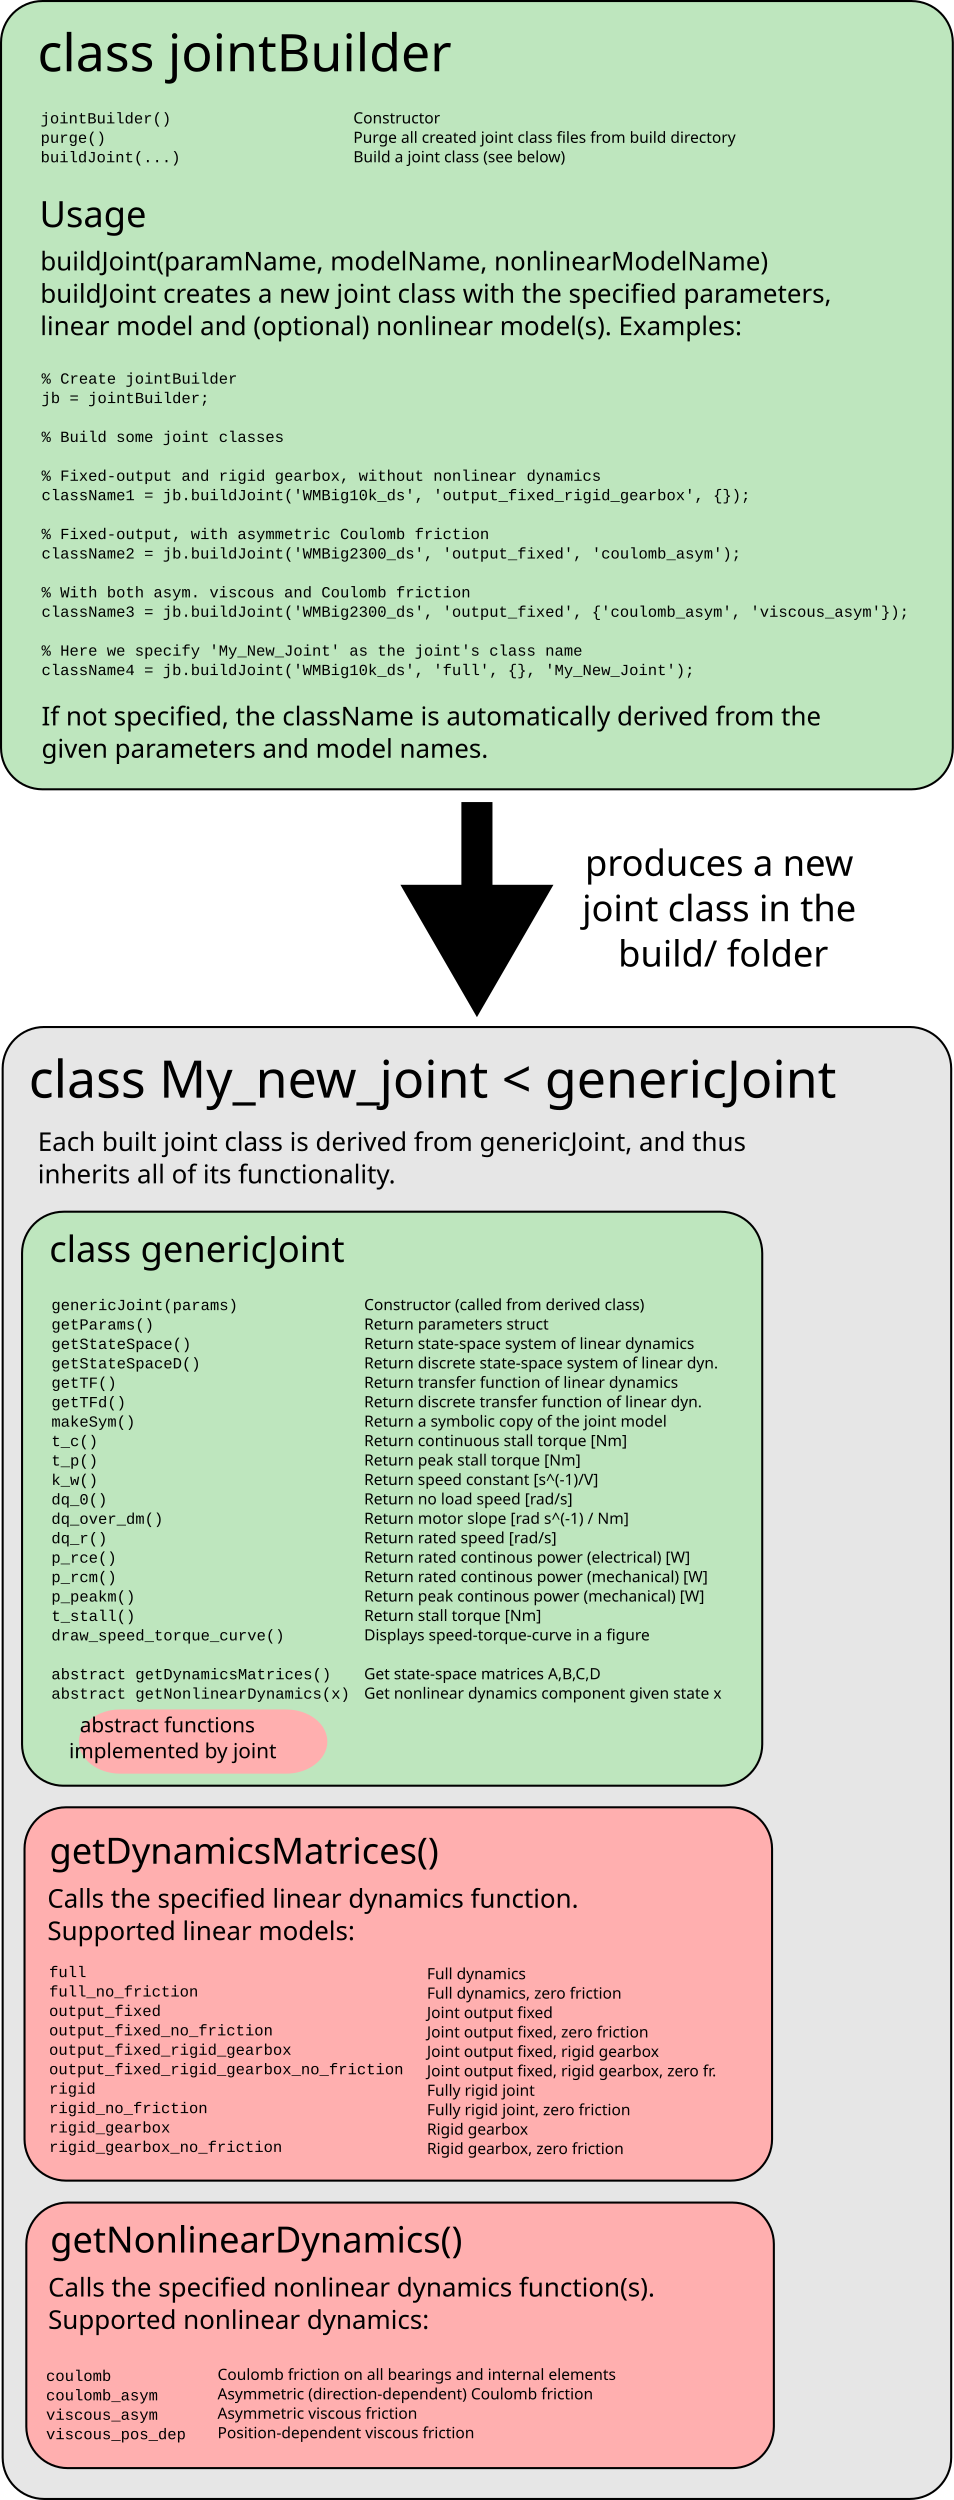
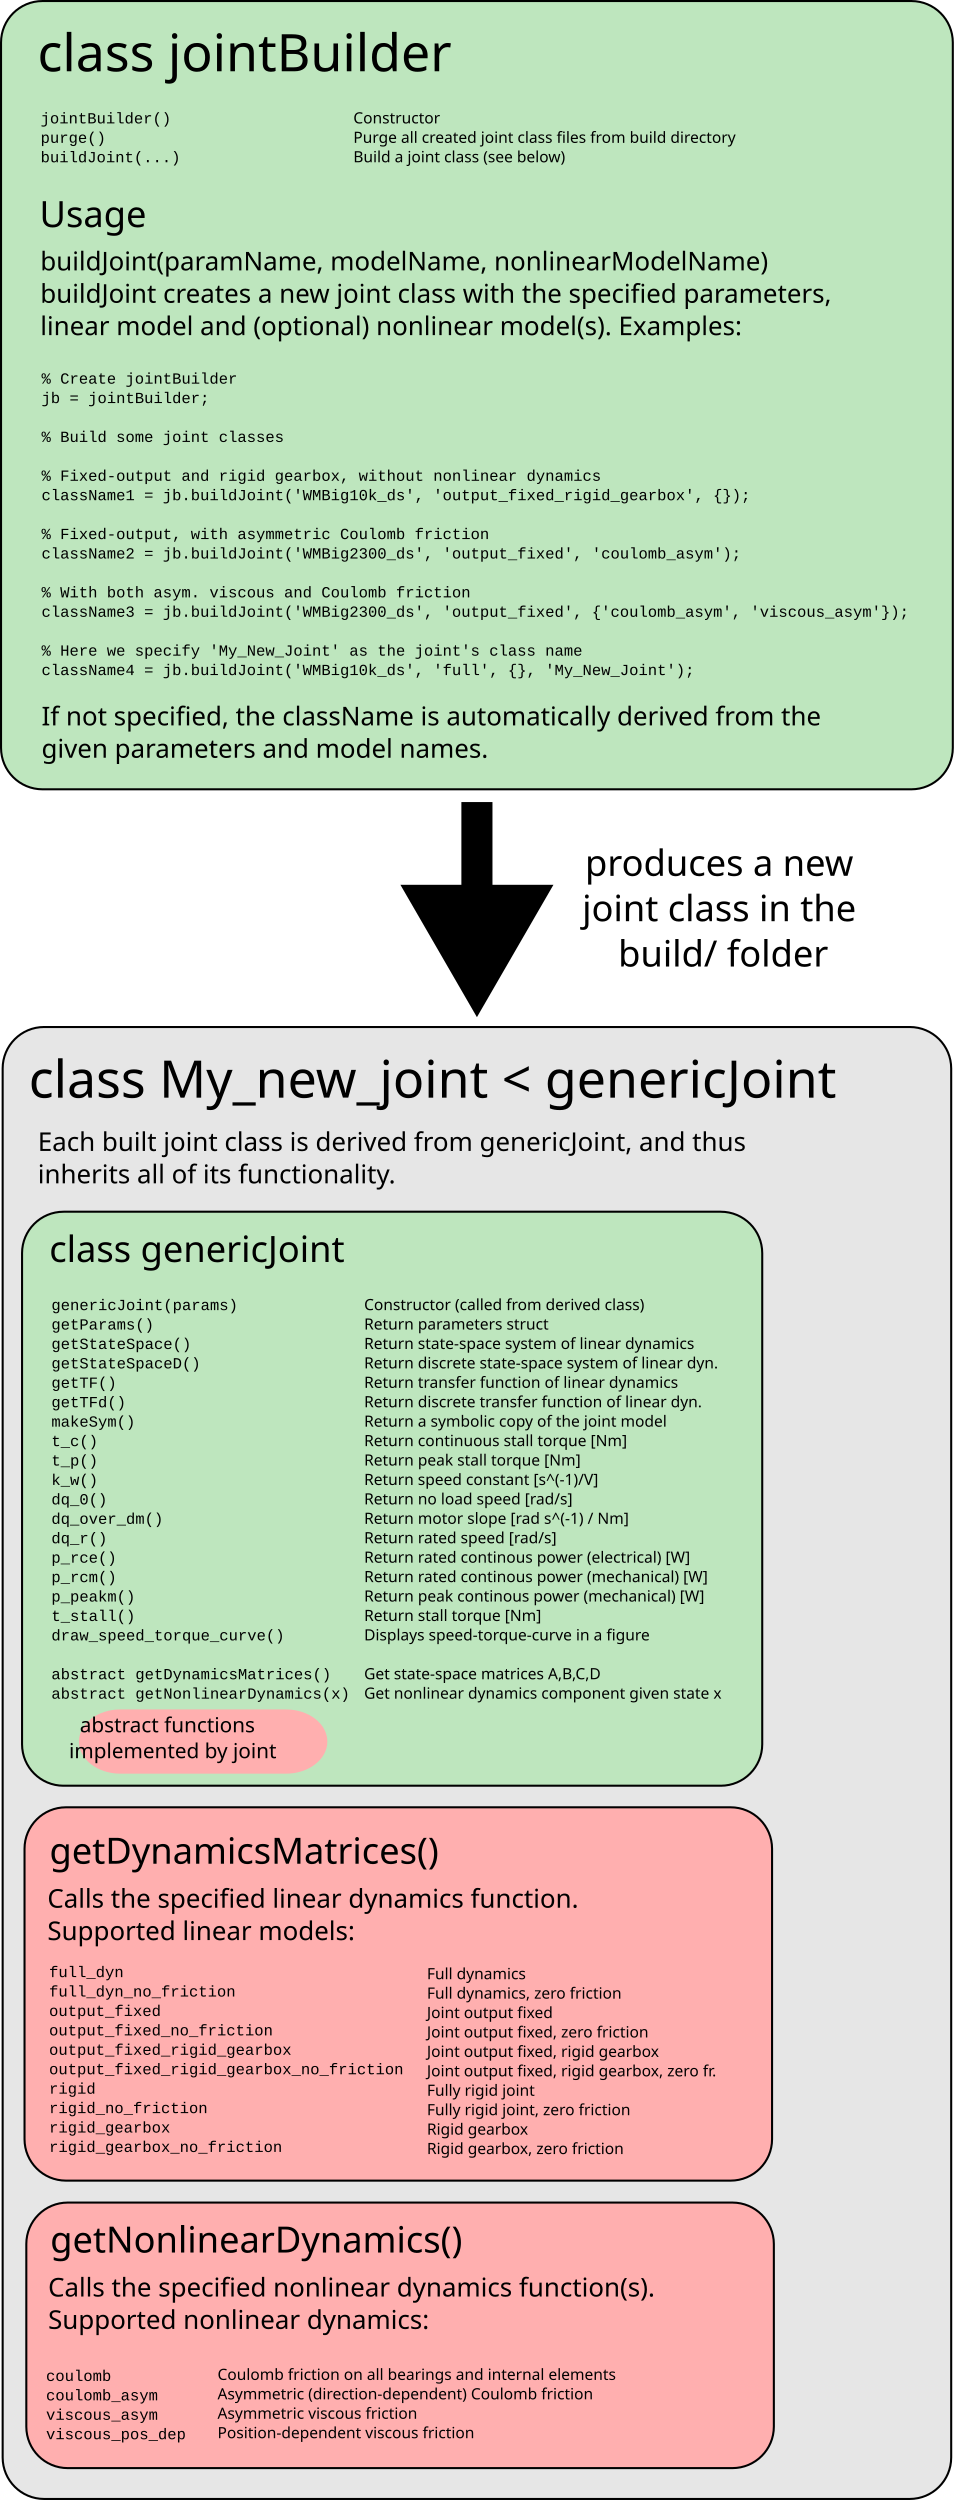
<svg xmlns="http://www.w3.org/2000/svg" width="129.9mm" height="340.463mm" viewBox="0 0 460.276 1206.363" id="svg2" version="1.1">
  <defs id="defs4">
    <marker style="overflow:visible" id="marker4872" refX="0" refY="0" orient="auto">
      <path transform="scale(0.4,0.4)" style="fill:#000000;fill-opacity:1;fill-rule:evenodd;stroke:#000000;stroke-width:1pt;stroke-opacity:1" d="m 5.77,0 -8.65,5 0,-10 8.65,5 z" id="path4874" />
    </marker>
    <marker orient="auto" refY="0" refX="0" id="TriangleOutM" style="overflow:visible">
      <path id="path4481" d="m 5.77,0 -8.65,5 0,-10 8.65,5 z" style="fill:#000000;fill-opacity:1;fill-rule:evenodd;stroke:#000000;stroke-width:1pt;stroke-opacity:1" transform="scale(0.4,0.4)" />
    </marker>
    <marker orient="auto" refY="0" refX="0" id="TriangleOutL" style="overflow:visible">
      <path id="path4478" d="m 5.77,0 -8.65,5 0,-10 8.65,5 z" style="fill:#000000;fill-opacity:1;fill-rule:evenodd;stroke:#000000;stroke-width:1pt;stroke-opacity:1" transform="scale(0.8,0.8)" />
    </marker>
    <marker orient="auto" refY="0" refX="0" id="Arrow2Lend" style="overflow:visible">
      <path id="path4357" style="fill:#000000;fill-opacity:1;fill-rule:evenodd;stroke:#000000;stroke-width:0.625;stroke-linejoin:round;stroke-opacity:1" d="M 8.719,4.034 -2.207,0.016 8.719,-4.002 c -1.745,2.372 -1.735,5.617 -6e-7,8.035 z" transform="matrix(-1.1,0,0,-1.1,-1.1,0)" />
    </marker>
    <marker orient="auto" refY="0" refX="0" id="Arrow1Mend" style="overflow:visible">
      <path id="path4345" d="M 0,0 5,-5 -12.5,0 5,5 0,0 Z" style="fill:#000000;fill-opacity:1;fill-rule:evenodd;stroke:#000000;stroke-width:1pt;stroke-opacity:1" transform="matrix(-0.4,0,0,-0.4,-4,0)" />
    </marker>
  </defs>
  <g id="layer1" transform="translate(803.2275,-141.7293)">
    <g id="g4297" transform="translate(-199.2935,87.06236)">
      <rect transform="scale(1,-1)" ry="20" rx="20" y="-435.544" x="-603.434" height="380.377" width="459.276" id="rect4136-6-2" style="opacity:1;fill:#bee6be;fill-opacity:1;fill-rule:nonzero;stroke:#000000;stroke-width:1;stroke-miterlimit:4;stroke-dasharray:none;stroke-dashoffset:0;stroke-opacity:1" />
      <text id="text4260-7" y="89.054" x="-585.833" style="font-style:normal;font-weight:normal;font-size:30px;line-height:125%;font-family:Sans;letter-spacing:0px;word-spacing:0px;fill:#000000;fill-opacity:1;stroke:none;stroke-width:1px;stroke-linecap:butt;stroke-linejoin:miter;stroke-opacity:1" xml:space="preserve">
        <tspan y="89.054" x="-585.833" id="tspan4262-7" style="font-size:25px">class jointBuilder</tspan>
      </text>
      <text id="text4142-6" y="114.219" x="-584.348" style="font-style:normal;font-weight:normal;font-size:17.5px;line-height:125%;font-family:Sans;letter-spacing:0px;word-spacing:0px;fill:#000000;fill-opacity:1;stroke:none;stroke-width:1px;stroke-linecap:butt;stroke-linejoin:miter;stroke-opacity:1" xml:space="preserve">
        <tspan style="font-style:normal;font-variant:normal;font-weight:normal;font-stretch:normal;font-size:7.5px;font-family:'Liberation Mono';-inkscape-font-specification:'Liberation Mono'" id="tspan4182-9" y="114.219" x="-584.348">jointBuilder()</tspan>
        <tspan style="font-style:normal;font-variant:normal;font-weight:normal;font-stretch:normal;font-size:7.5px;font-family:'Liberation Mono';-inkscape-font-specification:'Liberation Mono'" y="123.594" x="-584.348" id="tspan7313">purge()</tspan>
        <tspan style="font-style:normal;font-variant:normal;font-weight:normal;font-stretch:normal;font-size:7.5px;font-family:'Liberation Mono';-inkscape-font-specification:'Liberation Mono'" y="132.969" x="-584.348" id="tspan7315">buildJoint(...)</tspan>
      </text>
      <text id="text4142-1-1" y="114.224" x="-433.441" style="font-style:normal;font-weight:normal;font-size:17.5px;line-height:125%;font-family:Sans;letter-spacing:0px;word-spacing:0px;fill:#000000;fill-opacity:1;stroke:none;stroke-width:1px;stroke-linecap:butt;stroke-linejoin:miter;stroke-opacity:1" xml:space="preserve">
        <tspan style="font-style:normal;font-variant:normal;font-weight:normal;font-stretch:normal;font-size:7.5px;font-family:Sans;-inkscape-font-specification:Sans" id="tspan4182-5-7" y="114.224" x="-433.441">Constructor</tspan>
        <tspan style="font-style:normal;font-variant:normal;font-weight:normal;font-stretch:normal;font-size:7.5px;font-family:Sans;-inkscape-font-specification:Sans" y="123.599" x="-433.441" id="tspan7311">Purge all created joint class files from build directory</tspan>
        <tspan style="font-style:normal;font-variant:normal;font-weight:normal;font-stretch:normal;font-size:7.5px;font-family:Sans;-inkscape-font-specification:Sans" y="132.974" x="-433.441" id="tspan7317">Build a joint class (see below)</tspan>
      </text>
      <text id="text4138-2" y="164.251" x="-584.891" style="font-style:normal;font-weight:normal;font-size:40px;line-height:125%;font-family:Sans;letter-spacing:0px;word-spacing:0px;fill:#000000;fill-opacity:1;stroke:none;stroke-width:1px;stroke-linecap:butt;stroke-linejoin:miter;stroke-opacity:1" xml:space="preserve">
        <tspan style="font-size:17.5px" y="164.251" x="-584.891" id="tspan4140-5">Usage</tspan>
      </text>
      <text xml:space="preserve" style="font-style:normal;font-weight:normal;font-size:7.5px;line-height:125%;font-family:Sans;letter-spacing:0px;word-spacing:0px;fill:#000000;fill-opacity:1;stroke:none;stroke-width:1px;stroke-linecap:butt;stroke-linejoin:miter;stroke-opacity:1" x="-583.906" y="239.796" id="text7355">
        <tspan id="tspan7357" x="-583.906" y="239.796" style="font-style:normal;font-variant:normal;font-weight:normal;font-stretch:normal;font-family:'Liberation Mono';-inkscape-font-specification:'Liberation Mono'">% Create jointBuilder</tspan>
        <tspan x="-583.906" y="249.171" id="tspan7359" style="font-style:normal;font-variant:normal;font-weight:normal;font-stretch:normal;font-family:'Liberation Mono';-inkscape-font-specification:'Liberation Mono'">jb = jointBuilder;</tspan>
        <tspan x="-583.906" y="258.546" style="font-style:normal;font-variant:normal;font-weight:normal;font-stretch:normal;font-family:'Liberation Mono';-inkscape-font-specification:'Liberation Mono'" id="tspan7361" />
        <tspan x="-583.906" y="267.921" style="font-style:normal;font-variant:normal;font-weight:normal;font-stretch:normal;font-family:'Liberation Mono';-inkscape-font-specification:'Liberation Mono'" id="tspan7363">% Build some joint classes</tspan>
        <tspan x="-583.906" y="277.296" style="font-style:normal;font-variant:normal;font-weight:normal;font-stretch:normal;font-family:'Liberation Mono';-inkscape-font-specification:'Liberation Mono'" id="tspan4321" />
        <tspan x="-583.906" y="286.671" style="font-style:normal;font-variant:normal;font-weight:normal;font-stretch:normal;font-family:'Liberation Mono';-inkscape-font-specification:'Liberation Mono'" id="tspan4335">% Fixed-output and rigid gearbox, without nonlinear dynamics</tspan>
        <tspan x="-583.906" y="296.046" style="font-style:normal;font-variant:normal;font-weight:normal;font-stretch:normal;font-family:'Liberation Mono';-inkscape-font-specification:'Liberation Mono'" id="tspan7365">className1 = jb.buildJoint('WMBig10k_ds', 'output_fixed_rigid_gearbox', {});</tspan>
        <tspan x="-583.906" y="305.421" style="font-style:normal;font-variant:normal;font-weight:normal;font-stretch:normal;font-family:'Liberation Mono';-inkscape-font-specification:'Liberation Mono'" id="tspan4323" />
        <tspan x="-583.906" y="314.796" style="font-style:normal;font-variant:normal;font-weight:normal;font-stretch:normal;font-family:'Liberation Mono';-inkscape-font-specification:'Liberation Mono'" id="tspan4333">% Fixed-output, with asymmetric Coulomb friction</tspan>
        <tspan x="-583.906" y="324.171" style="font-style:normal;font-variant:normal;font-weight:normal;font-stretch:normal;font-family:'Liberation Mono';-inkscape-font-specification:'Liberation Mono'" id="tspan7367">className2 = jb.buildJoint('WMBig2300_ds', 'output_fixed', 'coulomb_asym');</tspan>
        <tspan x="-583.906" y="333.546" style="font-style:normal;font-variant:normal;font-weight:normal;font-stretch:normal;font-family:'Liberation Mono';-inkscape-font-specification:'Liberation Mono'" id="tspan4325" />
        <tspan x="-583.906" y="342.921" style="font-style:normal;font-variant:normal;font-weight:normal;font-stretch:normal;font-family:'Liberation Mono';-inkscape-font-specification:'Liberation Mono'" id="tspan4331">% With both asym. viscous and Coulomb friction</tspan>
        <tspan x="-583.906" y="352.296" style="font-style:normal;font-variant:normal;font-weight:normal;font-stretch:normal;font-family:'Liberation Mono';-inkscape-font-specification:'Liberation Mono'" id="tspan7373">className3 = jb.buildJoint('WMBig2300_ds', 'output_fixed', {'coulomb_asym', 'viscous_asym'});</tspan>
        <tspan x="-583.906" y="361.671" style="font-style:normal;font-variant:normal;font-weight:normal;font-stretch:normal;font-family:'Liberation Mono';-inkscape-font-specification:'Liberation Mono'" id="tspan7637" />
        <tspan x="-583.906" y="371.046" style="font-style:normal;font-variant:normal;font-weight:normal;font-stretch:normal;font-family:'Liberation Mono';-inkscape-font-specification:'Liberation Mono'" id="tspan4329">% Here we specify 'My_New_Joint' as the joint's class name</tspan>
        <tspan x="-583.906" y="380.421" style="font-style:normal;font-variant:normal;font-weight:normal;font-stretch:normal;font-family:'Liberation Mono';-inkscape-font-specification:'Liberation Mono'" id="tspan4327">className4 = jb.buildJoint('WMBig10k_ds', 'full', {}, 'My_New_Joint');</tspan>
      </text>
      <text xml:space="preserve" style="font-style:normal;font-weight:normal;font-size:7.5px;line-height:125%;font-family:Sans;letter-spacing:0px;word-spacing:0px;fill:#000000;fill-opacity:1;stroke:none;stroke-width:1px;stroke-linecap:butt;stroke-linejoin:miter;stroke-opacity:1" x="-390.287" y="229.644" id="text7369">
        <tspan id="tspan7371" x="-390.287" y="229.644" />
      </text>
      <g id="g4840" transform="translate(249.2216,57.79622)">
        <text id="text4324" y="127.346" x="-833.709" style="font-style:normal;font-weight:normal;font-size:13.75px;line-height:125%;font-family:Sans;letter-spacing:0px;word-spacing:0px;fill:#000000;fill-opacity:1;stroke:none;stroke-width:1px;stroke-linecap:butt;stroke-linejoin:miter;stroke-opacity:1" xml:space="preserve">
          <tspan style="font-size:12.5px" y="127.346" x="-833.709" id="tspan4326">buildJoint(paramName, modelName, nonlinearModelName)</tspan>
          <tspan id="tspan7379" style="font-size:12.5px" y="142.971" x="-833.709">buildJoint creates a new joint class with the specified parameters,</tspan>
          <tspan id="tspan4328" style="font-size:12.5px" y="158.596" x="-833.709">linear model and (optional) nonlinear model(s). Examples:</tspan>
        </text>
      </g>
      <g id="g4840-4" transform="translate(249.8129,277.3485)">
        <text id="text4324-6" y="127.346" x="-833.709" style="font-style:normal;font-weight:normal;font-size:13.75px;line-height:125%;font-family:Sans;letter-spacing:0px;word-spacing:0px;fill:#000000;fill-opacity:1;stroke:none;stroke-width:1px;stroke-linecap:butt;stroke-linejoin:miter;stroke-opacity:1" xml:space="preserve">
          <tspan id="tspan4328-1" style="font-size:12.5px" y="127.346" x="-833.709">If not specified, the className is automatically derived from the</tspan>
          <tspan style="font-size:12.5px" y="142.971" x="-833.709" id="tspan7635">given parameters and model names.</tspan>
        </text>
      </g>
    </g>
    <path style="fill:none;fill-rule:evenodd;stroke:#000000;stroke-width:15;stroke-linecap:butt;stroke-linejoin:miter;stroke-miterlimit:4;stroke-dasharray:none;stroke-opacity:1;marker-end:url(#TriangleOutM)" d="m -573.089,528.758 0,61.193" id="path4330" />
    <g id="g4351" transform="translate(-849.5383,610.6372)">
      <g id="g4302" transform="translate(5.714288,0)">
        <rect style="opacity:1;fill:#e6e6e6;fill-opacity:1;fill-rule:nonzero;stroke:#000000;stroke-width:1;stroke-miterlimit:4;stroke-dasharray:none;stroke-dashoffset:0;stroke-opacity:1" id="rect4136-6" width="457.711" height="710.284" x="41.879" y="-736.956" rx="20" ry="20" transform="scale(1,-1)" />
        <text xml:space="preserve" style="font-style:normal;font-weight:normal;font-size:30px;line-height:125%;font-family:Sans;letter-spacing:0px;word-spacing:0px;fill:#000000;fill-opacity:1;stroke:none;stroke-width:1px;stroke-linecap:butt;stroke-linejoin:miter;stroke-opacity:1" x="54.483" y="60.76" id="text4260">
          <tspan id="tspan4262" x="54.483" y="60.76" style="font-size:25px">class My_new_joint &lt; genericJoint</tspan>
        </text>
        <text xml:space="preserve" style="font-style:normal;font-weight:normal;font-size:30px;line-height:125%;font-family:Sans;letter-spacing:0px;word-spacing:0px;fill:#000000;fill-opacity:1;stroke:none;stroke-width:1px;stroke-linecap:butt;stroke-linejoin:miter;stroke-opacity:1" x="58.841" y="86.483" id="text4264">
          <tspan id="tspan4266" x="58.841" y="86.483" style="font-size:12.5px">Each built joint class is derived from genericJoint, and thus</tspan>
          <tspan id="tspan4349" x="58.841" y="102.108" style="font-size:12.5px">inherits all of its functionality.</tspan>
        </text>
      </g>
      <g transform="translate(-50.12255,-9.234952)" id="g4232">
        <rect style="opacity:1;fill:#bee6be;fill-opacity:1;fill-rule:nonzero;stroke:#000000;stroke-width:1;stroke-miterlimit:4;stroke-dasharray:none;stroke-dashoffset:0;stroke-opacity:1" id="rect4136" width="357.171" height="276.981" x="107.076" y="-402.023" rx="20" ry="20" transform="scale(1,-1)" />
        <text xml:space="preserve" style="font-style:normal;font-weight:normal;font-size:40px;line-height:125%;font-family:Sans;letter-spacing:0px;word-spacing:0px;fill:#000000;fill-opacity:1;stroke:none;stroke-width:1px;stroke-linecap:butt;stroke-linejoin:miter;stroke-opacity:1" x="120.208" y="149.286" id="text4138">
          <tspan id="tspan4140" x="120.208" y="149.286" style="font-size:17.5px">class genericJoint</tspan>
        </text>
        <text xml:space="preserve" style="font-style:normal;font-weight:normal;font-size:17.5px;line-height:125%;font-family:Sans;letter-spacing:0px;word-spacing:0px;fill:#000000;fill-opacity:1;stroke:none;stroke-width:1px;stroke-linecap:butt;stroke-linejoin:miter;stroke-opacity:1" x="121.218" y="172.519" id="text4142">
          <tspan id="tspan4144" x="121.218" y="172.519" style="font-style:normal;font-variant:normal;font-weight:normal;font-stretch:normal;font-size:7.5px;font-family:'Liberation Mono';-inkscape-font-specification:'Liberation Mono'">genericJoint(params)</tspan>
          <tspan x="121.218" y="181.894" id="tspan4146" style="font-style:normal;font-variant:normal;font-weight:normal;font-stretch:normal;font-size:7.5px;font-family:'Liberation Mono';-inkscape-font-specification:'Liberation Mono'">getParams()</tspan>
          <tspan x="121.218" y="191.269" id="tspan4148" style="font-style:normal;font-variant:normal;font-weight:normal;font-stretch:normal;font-size:7.5px;font-family:'Liberation Mono';-inkscape-font-specification:'Liberation Mono'">getStateSpace()</tspan>
          <tspan x="121.218" y="200.644" id="tspan4150" style="font-style:normal;font-variant:normal;font-weight:normal;font-stretch:normal;font-size:7.5px;font-family:'Liberation Mono';-inkscape-font-specification:'Liberation Mono'">getStateSpaceD()</tspan>
          <tspan x="121.218" y="210.019" id="tspan4152" style="font-style:normal;font-variant:normal;font-weight:normal;font-stretch:normal;font-size:7.5px;font-family:'Liberation Mono';-inkscape-font-specification:'Liberation Mono'">getTF()</tspan>
          <tspan x="121.218" y="219.394" id="tspan4154" style="font-style:normal;font-variant:normal;font-weight:normal;font-stretch:normal;font-size:7.5px;font-family:'Liberation Mono';-inkscape-font-specification:'Liberation Mono'">getTFd()</tspan>
          <tspan x="121.218" y="228.769" id="tspan4156" style="font-style:normal;font-variant:normal;font-weight:normal;font-stretch:normal;font-size:7.5px;font-family:'Liberation Mono';-inkscape-font-specification:'Liberation Mono'">makeSym()</tspan>
          <tspan x="121.218" y="238.144" id="tspan4158" style="font-style:normal;font-variant:normal;font-weight:normal;font-stretch:normal;font-size:7.5px;font-family:'Liberation Mono';-inkscape-font-specification:'Liberation Mono'">t_c()</tspan>
          <tspan x="121.218" y="247.519" id="tspan4160" style="font-style:normal;font-variant:normal;font-weight:normal;font-stretch:normal;font-size:7.5px;font-family:'Liberation Mono';-inkscape-font-specification:'Liberation Mono'">t_p()</tspan>
          <tspan id="tspan6507" x="121.218" y="256.894" style="font-style:normal;font-variant:normal;font-weight:normal;font-stretch:normal;font-size:7.5px;font-family:'Liberation Mono';-inkscape-font-specification:'Liberation Mono'">k_w()</tspan>
          <tspan x="121.218" y="266.269" id="tspan4162" style="font-style:normal;font-variant:normal;font-weight:normal;font-stretch:normal;font-size:7.5px;font-family:'Liberation Mono';-inkscape-font-specification:'Liberation Mono'">dq_0()</tspan>
          <tspan x="121.218" y="275.644" id="tspan4164" style="font-style:normal;font-variant:normal;font-weight:normal;font-stretch:normal;font-size:7.5px;font-family:'Liberation Mono';-inkscape-font-specification:'Liberation Mono'">dq_over_dm()</tspan>
          <tspan x="121.218" y="285.019" id="tspan4166" style="font-style:normal;font-variant:normal;font-weight:normal;font-stretch:normal;font-size:7.5px;font-family:'Liberation Mono';-inkscape-font-specification:'Liberation Mono'">dq_r()</tspan>
          <tspan x="121.218" y="294.394" id="tspan4168" style="font-style:normal;font-variant:normal;font-weight:normal;font-stretch:normal;font-size:7.5px;font-family:'Liberation Mono';-inkscape-font-specification:'Liberation Mono'">p_rce()</tspan>
          <tspan x="121.218" y="303.769" id="tspan4170" style="font-style:normal;font-variant:normal;font-weight:normal;font-stretch:normal;font-size:7.5px;font-family:'Liberation Mono';-inkscape-font-specification:'Liberation Mono'">p_rcm()</tspan>
          <tspan x="121.218" y="313.144" id="tspan4172" style="font-style:normal;font-variant:normal;font-weight:normal;font-stretch:normal;font-size:7.5px;font-family:'Liberation Mono';-inkscape-font-specification:'Liberation Mono'">p_peakm()</tspan>
          <tspan x="121.218" y="322.519" id="tspan4174" style="font-style:normal;font-variant:normal;font-weight:normal;font-stretch:normal;font-size:7.5px;font-family:'Liberation Mono';-inkscape-font-specification:'Liberation Mono'">t_stall()</tspan>
          <tspan x="121.218" y="331.894" id="tspan4176" style="font-style:normal;font-variant:normal;font-weight:normal;font-stretch:normal;font-size:7.5px;font-family:'Liberation Mono';-inkscape-font-specification:'Liberation Mono'">draw_speed_torque_curve()</tspan>
          <tspan x="121.218" y="341.269" id="tspan4178" style="font-style:normal;font-variant:normal;font-weight:normal;font-stretch:normal;font-size:7.5px;font-family:'Liberation Mono';-inkscape-font-specification:'Liberation Mono'" />
          <tspan x="121.218" y="350.644" id="tspan4180" style="font-style:normal;font-variant:normal;font-weight:normal;font-stretch:normal;font-size:7.5px;font-family:'Liberation Mono';-inkscape-font-specification:'Liberation Mono'">abstract getDynamicsMatrices()</tspan>
          <tspan x="121.218" y="360.019" id="tspan4182" style="font-style:normal;font-variant:normal;font-weight:normal;font-stretch:normal;font-size:7.5px;font-family:'Liberation Mono';-inkscape-font-specification:'Liberation Mono'">abstract getNonlinearDynamics(x)</tspan>
        </text>
        <text xml:space="preserve" style="font-style:normal;font-weight:normal;font-size:17.5px;line-height:125%;font-family:Sans;letter-spacing:0px;word-spacing:0px;fill:#000000;fill-opacity:1;stroke:none;stroke-width:1px;stroke-linecap:butt;stroke-linejoin:miter;stroke-opacity:1" x="272.125" y="172.524" id="text4142-1">
          <tspan id="tspan4144-4" x="272.125" y="172.524" style="font-style:normal;font-variant:normal;font-weight:normal;font-stretch:normal;font-size:7.5px;font-family:Sans;-inkscape-font-specification:Sans">Constructor (called from derived class)</tspan>
          <tspan x="272.125" y="181.899" id="tspan4146-9" style="font-style:normal;font-variant:normal;font-weight:normal;font-stretch:normal;font-size:7.5px;font-family:Sans;-inkscape-font-specification:Sans">Return parameters struct</tspan>
          <tspan x="272.125" y="191.274" id="tspan4148-4" style="font-style:normal;font-variant:normal;font-weight:normal;font-stretch:normal;font-size:7.5px;font-family:Sans;-inkscape-font-specification:Sans">Return state-space system of linear dynamics</tspan>
          <tspan x="272.125" y="200.649" id="tspan4150-6" style="font-style:normal;font-variant:normal;font-weight:normal;font-stretch:normal;font-size:7.5px;font-family:Sans;-inkscape-font-specification:Sans">Return discrete state-space system of linear dyn.</tspan>
          <tspan x="272.125" y="210.024" id="tspan4152-4" style="font-style:normal;font-variant:normal;font-weight:normal;font-stretch:normal;font-size:7.5px;font-family:Sans;-inkscape-font-specification:Sans">Return transfer function of linear dynamics</tspan>
          <tspan x="272.125" y="219.399" id="tspan4154-4" style="font-style:normal;font-variant:normal;font-weight:normal;font-stretch:normal;font-size:7.5px;font-family:Sans;-inkscape-font-specification:Sans">Return discrete transfer function of linear dyn.</tspan>
          <tspan x="272.125" y="228.774" id="tspan4156-1" style="font-style:normal;font-variant:normal;font-weight:normal;font-stretch:normal;font-size:7.5px;font-family:Sans;-inkscape-font-specification:Sans">Return a symbolic copy of the joint model</tspan>
          <tspan x="272.125" y="238.149" id="tspan4158-4" style="font-style:normal;font-variant:normal;font-weight:normal;font-stretch:normal;font-size:7.5px;font-family:Sans;-inkscape-font-specification:Sans">Return continuous stall torque [Nm]</tspan>
          <tspan x="272.125" y="247.524" id="tspan4160-6" style="font-style:normal;font-variant:normal;font-weight:normal;font-stretch:normal;font-size:7.5px;font-family:Sans;-inkscape-font-specification:Sans">Return peak stall torque [Nm]</tspan>
          <tspan x="272.125" y="256.899" id="tspan4162-9" style="font-style:normal;font-variant:normal;font-weight:normal;font-stretch:normal;font-size:7.5px;font-family:Sans;-inkscape-font-specification:Sans">Return speed constant [s^(-1)/V]</tspan>
          <tspan x="272.125" y="266.274" id="tspan4164-2" style="font-style:normal;font-variant:normal;font-weight:normal;font-stretch:normal;font-size:7.5px;font-family:Sans;-inkscape-font-specification:Sans">Return no load speed [rad/s]</tspan>
          <tspan x="272.125" y="275.649" id="tspan4166-2" style="font-style:normal;font-variant:normal;font-weight:normal;font-stretch:normal;font-size:7.5px;font-family:Sans;-inkscape-font-specification:Sans">Return motor slope [rad s^(-1) / Nm]</tspan>
          <tspan x="272.125" y="285.024" id="tspan4168-7" style="font-style:normal;font-variant:normal;font-weight:normal;font-stretch:normal;font-size:7.5px;font-family:Sans;-inkscape-font-specification:Sans">Return rated speed [rad/s]</tspan>
          <tspan x="272.125" y="294.399" id="tspan4170-8" style="font-style:normal;font-variant:normal;font-weight:normal;font-stretch:normal;font-size:7.5px;font-family:Sans;-inkscape-font-specification:Sans">Return rated continous power (electrical) [W]</tspan>
          <tspan x="272.125" y="303.774" id="tspan4172-1" style="font-style:normal;font-variant:normal;font-weight:normal;font-stretch:normal;font-size:7.5px;font-family:Sans;-inkscape-font-specification:Sans">Return rated continous power (mechanical) [W]</tspan>
          <tspan x="272.125" y="313.149" id="tspan4174-3" style="font-style:normal;font-variant:normal;font-weight:normal;font-stretch:normal;font-size:7.5px;font-family:Sans;-inkscape-font-specification:Sans">Return peak continous power (mechanical) [W]</tspan>
          <tspan x="272.125" y="322.524" id="tspan4176-5" style="font-style:normal;font-variant:normal;font-weight:normal;font-stretch:normal;font-size:7.5px;font-family:Sans;-inkscape-font-specification:Sans">Return stall torque [Nm]</tspan>
          <tspan id="tspan6509" x="272.125" y="331.899" style="font-style:normal;font-variant:normal;font-weight:normal;font-stretch:normal;font-size:7.5px;font-family:Sans;-inkscape-font-specification:Sans">Displays speed-torque-curve in a figure</tspan>
          <tspan x="272.125" y="341.274" id="tspan4178-2" style="font-style:normal;font-variant:normal;font-weight:normal;font-stretch:normal;font-size:7.5px;font-family:Sans;-inkscape-font-specification:Sans" />
          <tspan x="272.125" y="350.649" id="tspan4180-5" style="font-style:normal;font-variant:normal;font-weight:normal;font-stretch:normal;font-size:7.5px;font-family:Sans;-inkscape-font-specification:Sans">Get state-space matrices A,B,C,D</tspan>
          <tspan x="272.125" y="360.024" id="tspan4182-5" style="font-style:normal;font-variant:normal;font-weight:normal;font-stretch:normal;font-size:7.5px;font-family:Sans;-inkscape-font-specification:Sans">Get nonlinear dynamics component given state x</tspan>
        </text>
        <g transform="translate(-6.060915,7.576144)" id="g6511">
          <rect style="opacity:1;fill:#ffafaf;fill-opacity:1;fill-rule:nonzero;stroke:none;stroke-width:3;stroke-miterlimit:4;stroke-dasharray:none;stroke-dashoffset:0;stroke-opacity:1" id="rect6463" width="119.863" height="31.007" x="140.59" y="357.626" rx="20" ry="15.504" />
          <text xml:space="preserve" style="font-style:normal;font-weight:normal;font-size:10px;line-height:125%;font-family:Sans;text-align:center;letter-spacing:0px;word-spacing:0px;text-anchor:middle;fill:#000000;fill-opacity:1;stroke:none;stroke-width:1px;stroke-linecap:butt;stroke-linejoin:miter;stroke-opacity:1" x="200.147" y="368.656" id="text5176">
            <tspan x="200.147" y="368.656" id="tspan5184">abstract functions</tspan>
            <tspan x="200.147" y="381.156" id="tspan5182">implemented by joint</tspan>
          </text>
        </g>
      </g>
      <g transform="translate(-285.3953,279.1277)" id="g4309">
        <rect style="opacity:1;fill:#ffafaf;fill-opacity:1;fill-rule:nonzero;stroke:#000000;stroke-width:1;stroke-miterlimit:4;stroke-dasharray:none;stroke-dashoffset:0;stroke-opacity:1" id="rect4187-2-6" width="360.721" height="180.15" x="343.542" y="124.07" rx="20" ry="20" />
        <text xml:space="preserve" style="font-style:normal;font-weight:normal;font-size:30px;line-height:125%;font-family:Sans;letter-spacing:0px;word-spacing:0px;fill:#000000;fill-opacity:1;stroke:none;stroke-width:1px;stroke-linecap:butt;stroke-linejoin:miter;stroke-opacity:1" x="355.574" y="151.306" id="text4268">
          <tspan id="tspan4270" x="355.574" y="151.306" style="font-size:17.5px">getDynamicsMatrices()</tspan>
        </text>
        <text xml:space="preserve" style="font-style:normal;font-weight:normal;font-size:13.75px;line-height:125%;font-family:Sans;letter-spacing:0px;word-spacing:0px;fill:#000000;fill-opacity:1;stroke:none;stroke-width:1px;stroke-linecap:butt;stroke-linejoin:miter;stroke-opacity:1" x="354.564" y="172.519" id="text4272">
          <tspan id="tspan5635" x="354.564" y="172.519" style="font-size:12.5px">Calls the specified linear dynamics function.</tspan>
          <tspan id="tspan6160" x="354.564" y="188.144" style="font-size:12.5px">Supported linear models:</tspan>
        </text>
        <text id="text5623-4" y="206.01" x="355.376" style="font-style:normal;font-weight:normal;font-size:13.75px;line-height:125%;font-family:Sans;letter-spacing:0px;word-spacing:0px;fill:#000000;fill-opacity:1;stroke:none;stroke-width:1px;stroke-linecap:butt;stroke-linejoin:miter;stroke-opacity:1" xml:space="preserve">
-           <tspan style="font-style:normal;font-variant:normal;font-weight:normal;font-stretch:normal;font-size:7.5px;font-family:'Liberation Mono';-inkscape-font-specification:'Liberation Mono'" id="tspan5631-4" y="206.01" x="355.376">full</tspan>
-           <tspan style="font-style:normal;font-variant:normal;font-weight:normal;font-stretch:normal;font-size:7.5px;font-family:'Liberation Mono';-inkscape-font-specification:'Liberation Mono'" id="tspan5700" y="215.385" x="355.376">full_no_friction</tspan>
+           <tspan style="font-style:normal;font-variant:normal;font-weight:normal;font-stretch:normal;font-size:7.5px;font-family:'Liberation Mono';-inkscape-font-specification:'Liberation Mono'" id="tspan5631-4" y="206.01" x="355.376">full_dyn</tspan>
+           <tspan style="font-style:normal;font-variant:normal;font-weight:normal;font-stretch:normal;font-size:7.5px;font-family:'Liberation Mono';-inkscape-font-specification:'Liberation Mono'" id="tspan5700" y="215.385" x="355.376">full_dyn_no_friction</tspan>
          <tspan style="font-style:normal;font-variant:normal;font-weight:normal;font-stretch:normal;font-size:7.5px;font-family:'Liberation Mono';-inkscape-font-specification:'Liberation Mono'" id="tspan5702" y="224.76" x="355.376">output_fixed</tspan>
          <tspan style="font-style:normal;font-variant:normal;font-weight:normal;font-stretch:normal;font-size:7.5px;font-family:'Liberation Mono';-inkscape-font-specification:'Liberation Mono'" id="tspan5704" y="234.135" x="355.376">output_fixed_no_friction</tspan>
          <tspan style="font-style:normal;font-variant:normal;font-weight:normal;font-stretch:normal;font-size:7.5px;font-family:'Liberation Mono';-inkscape-font-specification:'Liberation Mono'" id="tspan5706" y="243.51" x="355.376">output_fixed_rigid_gearbox</tspan>
          <tspan style="font-style:normal;font-variant:normal;font-weight:normal;font-stretch:normal;font-size:7.5px;font-family:'Liberation Mono';-inkscape-font-specification:'Liberation Mono'" id="tspan5708" y="252.885" x="355.376">output_fixed_rigid_gearbox_no_friction</tspan>
          <tspan style="font-style:normal;font-variant:normal;font-weight:normal;font-stretch:normal;font-size:7.5px;font-family:'Liberation Mono';-inkscape-font-specification:'Liberation Mono'" id="tspan5710" y="262.26" x="355.376">rigid</tspan>
          <tspan style="font-style:normal;font-variant:normal;font-weight:normal;font-stretch:normal;font-size:7.5px;font-family:'Liberation Mono';-inkscape-font-specification:'Liberation Mono'" id="tspan5720" y="271.635" x="355.376">rigid_no_friction</tspan>
          <tspan style="font-style:normal;font-variant:normal;font-weight:normal;font-stretch:normal;font-size:7.5px;font-family:'Liberation Mono';-inkscape-font-specification:'Liberation Mono'" id="tspan5712" y="281.01" x="355.376">rigid_gearbox</tspan>
          <tspan style="font-style:normal;font-variant:normal;font-weight:normal;font-stretch:normal;font-size:7.5px;font-family:'Liberation Mono';-inkscape-font-specification:'Liberation Mono'" id="tspan5716" y="290.385" x="355.376">rigid_gearbox_no_friction</tspan>
        </text>
        <text id="text5623-4-0" y="207.02" x="537.708" style="font-style:normal;font-weight:normal;font-size:13.75px;line-height:125%;font-family:Sans;letter-spacing:0px;word-spacing:0px;fill:#000000;fill-opacity:1;stroke:none;stroke-width:1px;stroke-linecap:butt;stroke-linejoin:miter;stroke-opacity:1" xml:space="preserve">
          <tspan style="font-size:7.5px" id="tspan5631-4-8" y="207.02" x="537.708">Full dynamics</tspan>
          <tspan style="font-size:7.5px" id="tspan5700-5" y="216.395" x="537.708">Full dynamics, zero friction</tspan>
          <tspan style="font-size:7.5px" id="tspan5702-9" y="225.77" x="537.708">Joint output fixed</tspan>
          <tspan style="font-size:7.5px" id="tspan5704-2" y="235.145" x="537.708">Joint output fixed, zero friction</tspan>
          <tspan style="font-size:7.5px" id="tspan5706-7" y="244.52" x="537.708">Joint output fixed, rigid gearbox</tspan>
          <tspan style="font-size:7.5px" id="tspan5710-6" y="253.895" x="537.708">Joint output fixed, rigid gearbox, zero fr.</tspan>
          <tspan id="tspan5814" style="font-size:7.5px" y="263.27" x="537.708">Fully rigid joint</tspan>
          <tspan style="font-size:7.5px" id="tspan5720-5" y="272.645" x="537.708">Fully rigid joint, zero friction</tspan>
          <tspan style="font-size:7.5px" id="tspan5712-0" y="282.02" x="537.708">Rigid gearbox</tspan>
          <tspan style="font-size:7.5px" id="tspan5716-0" y="291.395" x="537.708">Rigid gearbox, zero friction</tspan>
        </text>
      </g>
      <g id="g4309-5" transform="translate(-285.0457,466.7515)">
        <rect style="opacity:1;fill:#ffafaf;fill-opacity:1;fill-rule:nonzero;stroke:#000000;stroke-width:1;stroke-miterlimit:4;stroke-dasharray:none;stroke-dashoffset:0;stroke-opacity:1" id="rect4187-2" width="360.721" height="128.137" x="344.054" y="127.181" rx="20" ry="20" />
        <text xml:space="preserve" style="font-style:normal;font-weight:normal;font-size:30px;line-height:125%;font-family:Sans;letter-spacing:0px;word-spacing:0px;fill:#000000;fill-opacity:1;stroke:none;stroke-width:1px;stroke-linecap:butt;stroke-linejoin:miter;stroke-opacity:1" x="355.574" y="151.306" id="text4268-0">
          <tspan id="tspan4270-0" x="355.574" y="151.306" style="font-size:17.5px">getNonlinearDynamics()</tspan>
        </text>
        <text xml:space="preserve" style="font-style:normal;font-weight:normal;font-size:13.75px;line-height:125%;font-family:Sans;letter-spacing:0px;word-spacing:0px;fill:#000000;fill-opacity:1;stroke:none;stroke-width:1px;stroke-linecap:butt;stroke-linejoin:miter;stroke-opacity:1" x="354.564" y="172.519" id="text4272-4">
          <tspan id="tspan4274-2" x="354.564" y="172.519" style="font-size:12.5px">Calls the specified nonlinear dynamics function(s).</tspan>
          <tspan id="tspan5633" x="354.564" y="188.144" style="font-size:12.5px">Supported nonlinear dynamics:</tspan>
        </text>
        <text id="text5623" y="213.248" x="353.559" style="font-style:normal;font-weight:normal;font-size:13.75px;line-height:125%;font-family:Sans;letter-spacing:0px;word-spacing:0px;fill:#000000;fill-opacity:1;stroke:none;stroke-width:1px;stroke-linecap:butt;stroke-linejoin:miter;stroke-opacity:1" xml:space="preserve">
          <tspan style="font-style:normal;font-variant:normal;font-weight:normal;font-stretch:normal;font-size:7.5px;font-family:'Liberation Mono';-inkscape-font-specification:'Liberation Mono'" y="213.248" x="353.559" id="tspan5625">coulomb</tspan>
          <tspan style="font-style:normal;font-variant:normal;font-weight:normal;font-stretch:normal;font-size:7.5px;font-family:'Liberation Mono';-inkscape-font-specification:'Liberation Mono'" id="tspan5627" y="222.623" x="353.559">coulomb_asym</tspan>
          <tspan style="font-style:normal;font-variant:normal;font-weight:normal;font-stretch:normal;font-size:7.5px;font-family:'Liberation Mono';-inkscape-font-specification:'Liberation Mono'" id="tspan5629" y="231.998" x="353.559">viscous_asym</tspan>
          <tspan style="font-style:normal;font-variant:normal;font-weight:normal;font-stretch:normal;font-size:7.5px;font-family:'Liberation Mono';-inkscape-font-specification:'Liberation Mono'" id="tspan5631" y="241.373" x="353.559">viscous_pos_dep</tspan>
        </text>
        <text id="text5623-4-0-5" y="212.763" x="436.312" style="font-style:normal;font-weight:normal;font-size:13.75px;line-height:125%;font-family:Sans;letter-spacing:0px;word-spacing:0px;fill:#000000;fill-opacity:1;stroke:none;stroke-width:1px;stroke-linecap:butt;stroke-linejoin:miter;stroke-opacity:1" xml:space="preserve">
          <tspan id="tspan6261" style="font-size:7.5px" y="212.763" x="436.312">Coulomb friction on all bearings and internal elements</tspan>
          <tspan id="tspan6265" style="font-size:7.5px" y="222.138" x="436.312">Asymmetric (direction-dependent) Coulomb friction</tspan>
          <tspan id="tspan6267" style="font-size:7.5px" y="231.513" x="436.312">Asymmetric viscous friction</tspan>
          <tspan id="tspan6269" style="font-size:7.5px" y="240.888" x="436.312">Position-dependent viscous friction</tspan>
        </text>
      </g>
    </g>
    <flowRoot xml:space="preserve" id="flowRoot7589" style="font-style:normal;font-weight:normal;font-size:7.5px;line-height:125%;font-family:Sans;letter-spacing:0px;word-spacing:0px;fill:#000000;fill-opacity:1;stroke:none;stroke-width:1px;stroke-linecap:butt;stroke-linejoin:miter;stroke-opacity:1" transform="translate(-765.3154,21.12109)">
      <flowRegion id="flowRegion7591">
        <rect id="rect7593" width="5.714" height="8.571" x="638.571" y="144.017" />
      </flowRegion>
      <flowPara id="flowPara7595">The joi</flowPara>
    </flowRoot>
    <text xml:space="preserve" style="font-style:normal;font-weight:normal;font-size:7.5px;line-height:125%;font-family:Sans;text-align:center;letter-spacing:0px;word-spacing:0px;text-anchor:middle;fill:#000000;fill-opacity:1;stroke:none;stroke-width:1px;stroke-linecap:butt;stroke-linejoin:miter;stroke-opacity:1" x="-449.358" y="564.372" id="text7597">
      <tspan id="tspan7599" x="-449.358" y="564.372" style="font-size:17.5px">produces a new</tspan>
      <tspan x="-449.358" y="586.247" id="tspan7601" style="font-size:17.5px">joint class in the</tspan>
      <tspan x="-449.358" y="608.122" style="font-size:17.5px" id="tspan7639">build/ folder</tspan>
    </text>
  </g>
</svg>
